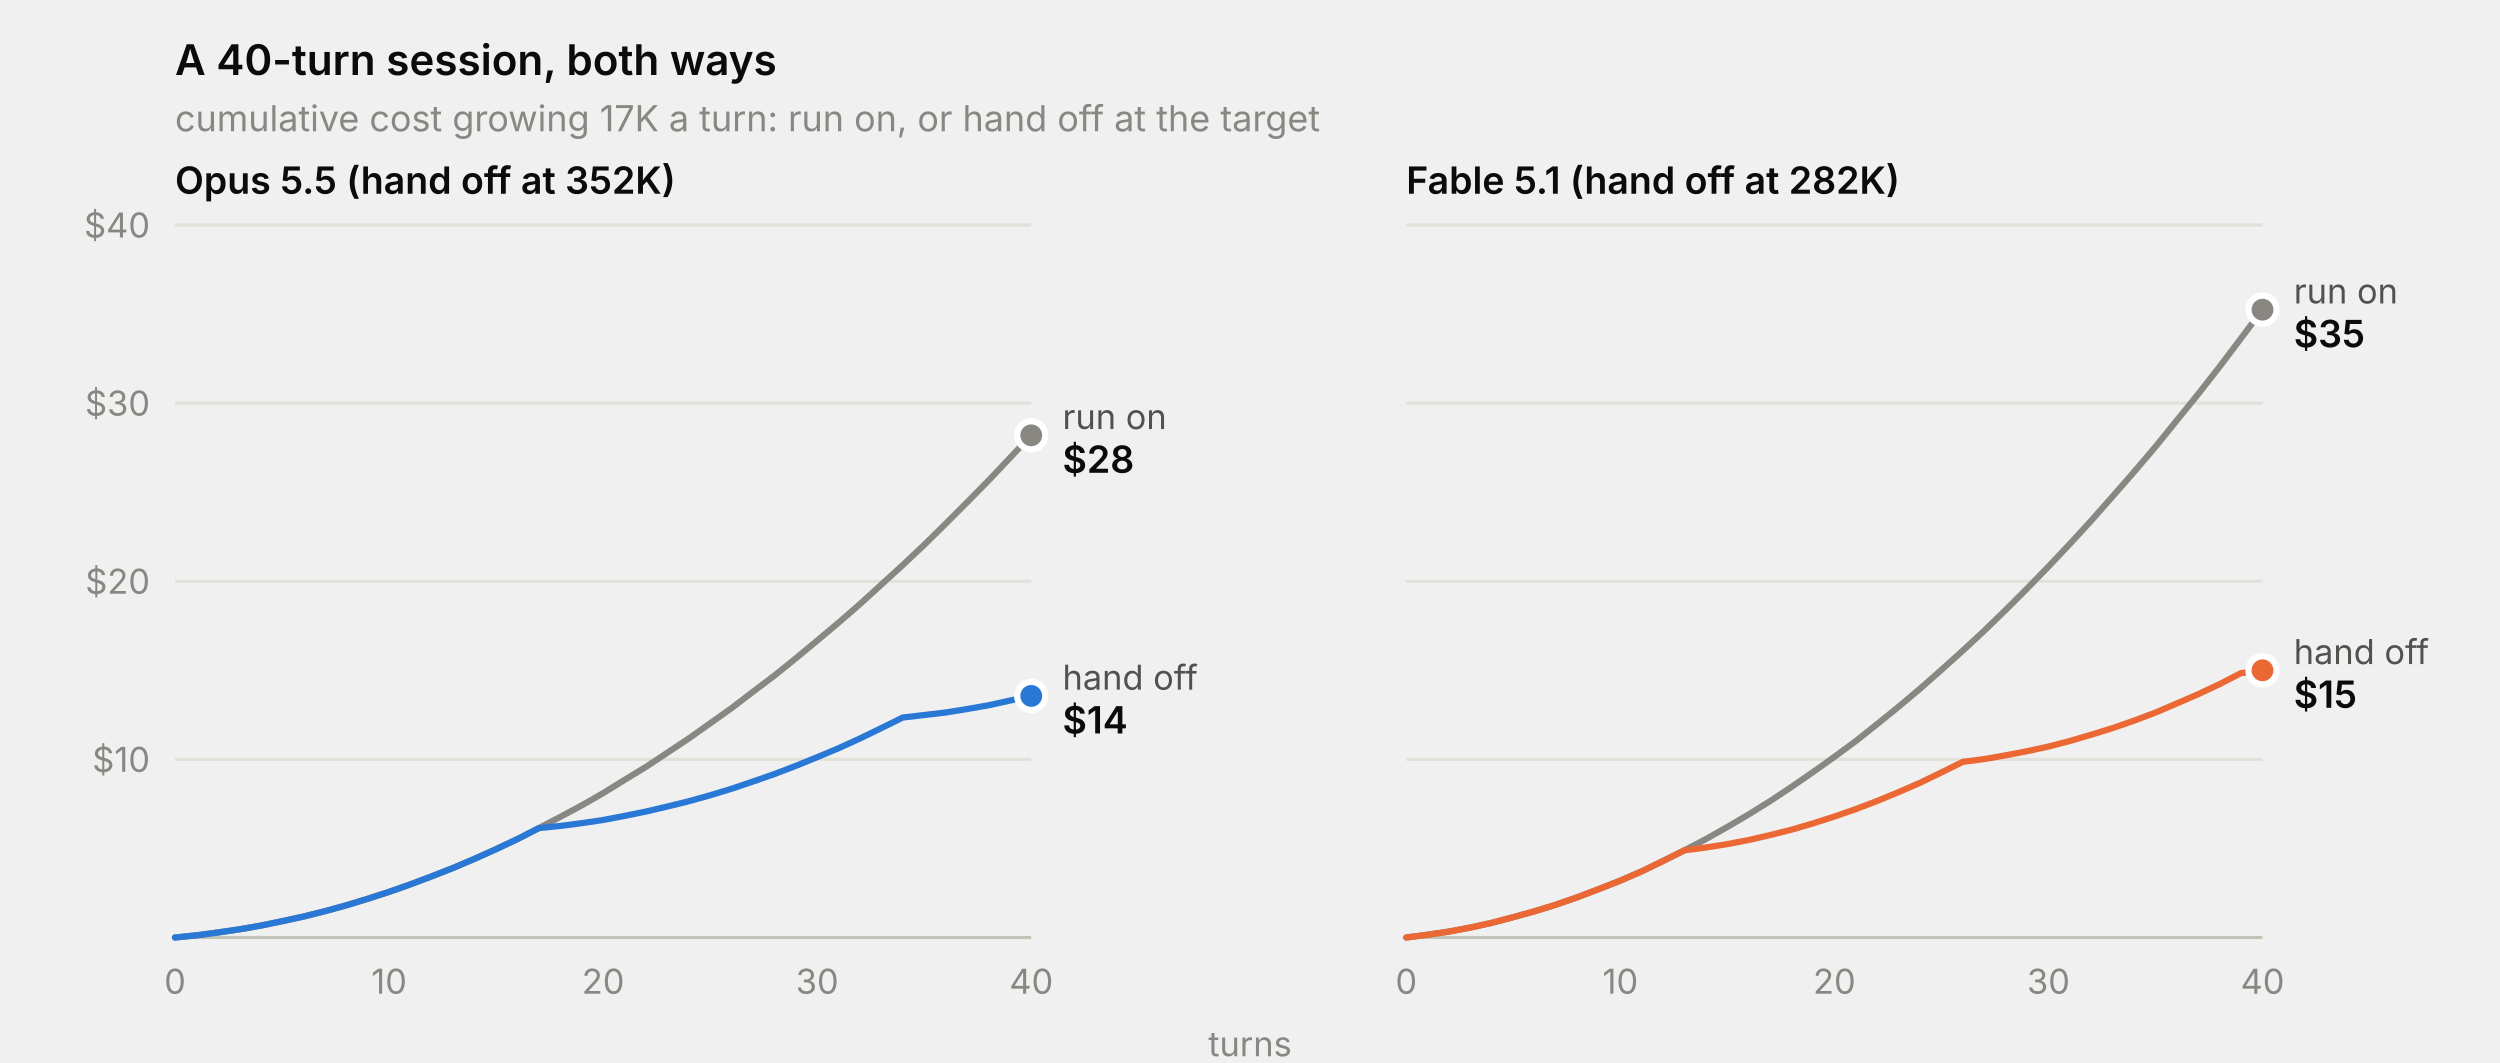
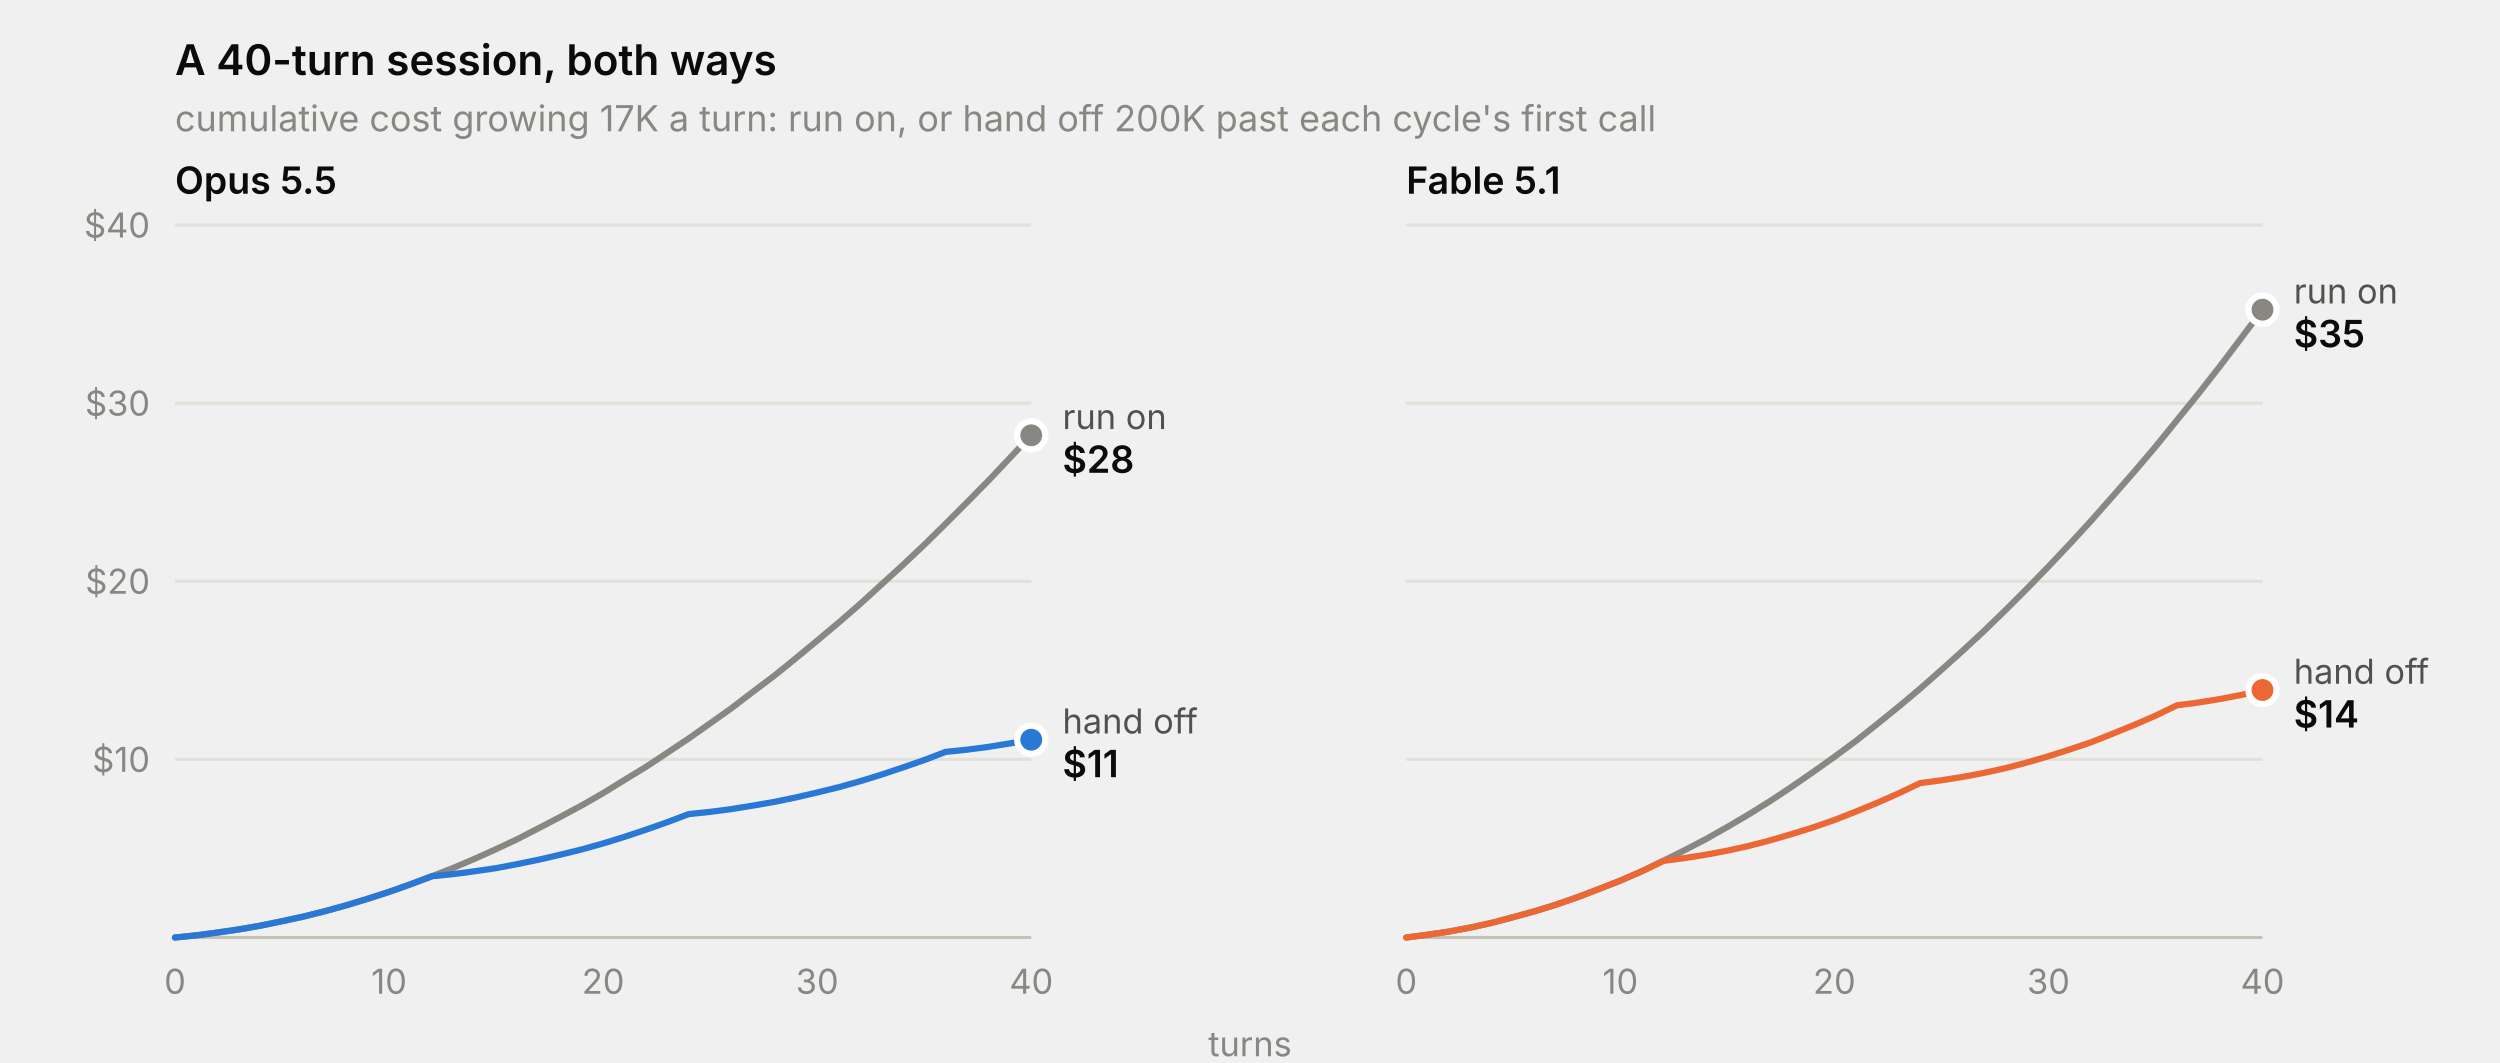
<svg xmlns="http://www.w3.org/2000/svg" width="800" height="340" viewBox="0 0 800 340" font-family="system-ui, -apple-system, Segoe UI, sans-serif">
  <text x="56" y="24" fill="#0b0b0b" font-size="13.5" text-anchor="start" font-weight="600">A 40-turn session, both ways</text>
-   <text x="56" y="42" fill="#898781" font-size="11.5" text-anchor="start">cumulative cost growing 17K a turn: run on, or hand off at the target</text>
-   <text x="56" y="62" fill="#0b0b0b" font-size="12" text-anchor="start" font-weight="600">Opus 5.5  (hand off at 352K)</text>
+   <text x="56" y="42" fill="#898781" font-size="11.5" text-anchor="start">cumulative cost growing 17K a turn: run on, or hand off 200K past each cycle's first call</text>
+   <text x="56" y="62" fill="#0b0b0b" font-size="12" text-anchor="start" font-weight="600">Opus 5.5</text>
  <line x1="56" y1="243" x2="330" y2="243" stroke="#e1e0d9" stroke-width="1" />
  <line x1="56" y1="186" x2="330" y2="186" stroke="#e1e0d9" stroke-width="1" />
  <line x1="56" y1="129" x2="330" y2="129" stroke="#e1e0d9" stroke-width="1" />
  <line x1="56" y1="72" x2="330" y2="72" stroke="#e1e0d9" stroke-width="1" />
  <line x1="56" y1="300" x2="330" y2="300" stroke="#c3c2b7" stroke-width="1" />
  <text x="56" y="318" fill="#898781" font-size="11" text-anchor="middle">0</text>
  <text x="124.5" y="318" fill="#898781" font-size="11" text-anchor="middle">10</text>
  <text x="193" y="318" fill="#898781" font-size="11" text-anchor="middle">20</text>
  <text x="261.5" y="318" fill="#898781" font-size="11" text-anchor="middle">30</text>
  <text x="330" y="318" fill="#898781" font-size="11" text-anchor="middle">40</text>
  <polyline points="56,300 62.9,299.3 69.7,298.4 76.5,297.4 83.4,296.2 90.2,294.8 97.1,293.3 103.9,291.6 110.8,289.7 117.7,287.6 124.5,285.4 131.3,283 138.2,280.4 145.1,277.7 151.9,274.8 158.8,271.7 165.6,268.5 172.4,265 179.3,261.4 186.2,257.7 193,253.8 199.8,249.6 206.7,245.4 213.5,240.9 220.4,236.3 227.2,231.5 234.1,226.6 240.9,221.4 247.8,216.2 254.6,210.7 261.5,205 268.4,199.2 275.2,193.3 282,187.1 288.9,180.8 295.8,174.3 302.6,167.6 309.4,160.8 316.3,153.8 323.1,146.6 330,139.3" fill="none" stroke="#898781" stroke-width="2" stroke-linecap="round" stroke-linejoin="round" />
-   <polyline points="56,300 62.9,299.3 69.7,298.4 76.5,297.4 83.4,296.2 90.2,294.8 97.1,293.3 103.9,291.6 110.8,289.7 117.7,287.6 124.5,285.4 131.3,283 138.2,280.4 145.1,277.7 151.9,274.8 158.8,271.7 165.6,268.5 172.4,265 179.3,264.3 186.2,263.4 193,262.4 199.8,261.1 206.7,259.7 213.5,258.1 220.4,256.4 227.2,254.5 234.1,252.4 240.9,250.1 247.8,247.7 254.6,245.1 261.5,242.3 268.4,239.4 275.2,236.3 282,233 288.9,229.6 295.8,228.8 302.6,228 309.4,226.9 316.3,225.7 323.1,224.2 330,222.7" fill="none" stroke="#2a78d6" stroke-width="2" stroke-linecap="round" stroke-linejoin="round" />
+   <polyline points="56,300 62.9,299.3 69.7,298.4 76.5,297.4 83.4,296.2 90.2,294.8 97.1,293.3 103.9,291.6 110.8,289.7 117.7,287.6 124.5,285.4 131.3,283 138.2,280.4 145.1,279.7 151.9,278.8 158.8,277.8 165.6,276.5 172.4,275.1 179.3,273.5 186.2,271.8 193,269.9 199.8,267.8 206.7,265.5 213.5,263.1 220.4,260.5 227.2,259.8 234.1,258.9 240.9,257.8 247.8,256.6 254.6,255.2 261.5,253.6 268.4,251.9 275.2,250 282,247.9 288.9,245.6 295.8,243.2 302.6,240.6 309.4,239.9 316.3,239 323.1,237.9 330,236.7" fill="none" stroke="#2a78d6" stroke-width="2" stroke-linecap="round" stroke-linejoin="round" />
  <circle cx="330" cy="139.3" r="4.5" fill="#898781" stroke="#ffffff" stroke-width="2" />
-   <circle cx="330" cy="222.7" r="4.5" fill="#2a78d6" stroke="#ffffff" stroke-width="2" />
+   <circle cx="330" cy="236.7" r="4.5" fill="#2a78d6" stroke="#ffffff" stroke-width="2" />
  <text x="340" y="137.3" fill="#52514e" font-size="11" text-anchor="start">run on</text>
  <text x="340" y="151.3" fill="#0b0b0b" font-size="12" text-anchor="start" font-weight="600">$28</text>
-   <text x="340" y="220.7" fill="#52514e" font-size="11" text-anchor="start">hand off</text>
-   <text x="340" y="234.7" fill="#0b0b0b" font-size="12" text-anchor="start" font-weight="600">$14</text>
-   <text x="450" y="62" fill="#0b0b0b" font-size="12" text-anchor="start" font-weight="600">Fable 5.1  (hand off at 282K)</text>
+   <text x="340" y="234.7" fill="#52514e" font-size="11" text-anchor="start">hand off</text>
+   <text x="340" y="248.7" fill="#0b0b0b" font-size="12" text-anchor="start" font-weight="600">$11</text>
+   <text x="450" y="62" fill="#0b0b0b" font-size="12" text-anchor="start" font-weight="600">Fable 5.1</text>
  <line x1="450" y1="243" x2="724" y2="243" stroke="#e1e0d9" stroke-width="1" />
  <line x1="450" y1="186" x2="724" y2="186" stroke="#e1e0d9" stroke-width="1" />
  <line x1="450" y1="129" x2="724" y2="129" stroke="#e1e0d9" stroke-width="1" />
  <line x1="450" y1="72" x2="724" y2="72" stroke="#e1e0d9" stroke-width="1" />
  <line x1="450" y1="300" x2="724" y2="300" stroke="#c3c2b7" stroke-width="1" />
  <text x="450" y="318" fill="#898781" font-size="11" text-anchor="middle">0</text>
  <text x="518.5" y="318" fill="#898781" font-size="11" text-anchor="middle">10</text>
  <text x="587" y="318" fill="#898781" font-size="11" text-anchor="middle">20</text>
  <text x="655.5" y="318" fill="#898781" font-size="11" text-anchor="middle">30</text>
  <text x="724" y="318" fill="#898781" font-size="11" text-anchor="middle">40</text>
  <polyline points="450,300 456.9,299.1 463.7,298.1 470.6,296.8 477.4,295.3 484.2,293.5 491.1,291.6 497.9,289.5 504.8,287.1 511.6,284.5 518.5,281.8 525.4,278.8 532.2,275.5 539,272.1 545.9,268.5 552.8,264.6 559.6,260.6 566.5,256.3 573.3,251.8 580.1,247.1 587,242.2 593.9,237.1 600.7,231.7 607.5,226.2 614.4,220.4 621.2,214.4 628.1,208.2 635,201.8 641.8,195.2 648.6,188.4 655.5,181.3 662.4,174 669.2,166.6 676,158.9 682.9,151 689.8,142.9 696.6,134.5 703.5,126 710.3,117.3 717.1,108.3 724,99.1" fill="none" stroke="#898781" stroke-width="2" stroke-linecap="round" stroke-linejoin="round" />
-   <polyline points="450,300 456.9,299.1 463.7,298.1 470.6,296.8 477.4,295.3 484.2,293.5 491.1,291.6 497.9,289.5 504.8,287.1 511.6,284.5 518.5,281.8 525.4,278.8 532.2,275.5 539,272.1 545.9,271.2 552.8,270.1 559.6,268.8 566.5,267.2 573.3,265.5 580.1,263.5 587,261.3 593.9,258.9 600.7,256.3 607.5,253.5 614.4,250.5 621.2,247.2 628.1,243.8 635,242.9 641.8,241.7 648.6,240.4 655.5,238.9 662.4,237.1 669.2,235.1 676,233 682.9,230.6 689.8,228 696.6,225.1 703.5,222.1 710.3,218.9 717.1,215.4 724,214.5" fill="none" stroke="#eb6834" stroke-width="2" stroke-linecap="round" stroke-linejoin="round" />
+   <polyline points="450,300 456.9,299.1 463.7,298.1 470.6,296.8 477.4,295.3 484.2,293.5 491.1,291.6 497.9,289.5 504.8,287.1 511.6,284.5 518.5,281.8 525.4,278.8 532.2,275.5 539,274.6 545.9,273.5 552.8,272.2 559.6,270.7 566.5,268.9 573.3,266.9 580.1,264.8 587,262.4 593.9,259.7 600.7,256.9 607.5,253.9 614.4,250.6 621.2,249.7 628.1,248.6 635,247.3 641.8,245.8 648.6,244 655.5,242 662.4,239.8 669.2,237.5 676,234.8 682.9,232 689.8,229 696.6,225.7 703.5,224.8 710.3,223.7 717.1,222.4 724,220.8" fill="none" stroke="#eb6834" stroke-width="2" stroke-linecap="round" stroke-linejoin="round" />
  <circle cx="724" cy="99.1" r="4.5" fill="#898781" stroke="#ffffff" stroke-width="2" />
-   <circle cx="724" cy="214.5" r="4.5" fill="#eb6834" stroke="#ffffff" stroke-width="2" />
+   <circle cx="724" cy="220.8" r="4.5" fill="#eb6834" stroke="#ffffff" stroke-width="2" />
  <text x="734" y="97.1" fill="#52514e" font-size="11" text-anchor="start">run on</text>
  <text x="734" y="111.1" fill="#0b0b0b" font-size="12" text-anchor="start" font-weight="600">$35</text>
-   <text x="734" y="212.5" fill="#52514e" font-size="11" text-anchor="start">hand off</text>
-   <text x="734" y="226.5" fill="#0b0b0b" font-size="12" text-anchor="start" font-weight="600">$15</text>
+   <text x="734" y="218.8" fill="#52514e" font-size="11" text-anchor="start">hand off</text>
+   <text x="734" y="232.8" fill="#0b0b0b" font-size="12" text-anchor="start" font-weight="600">$14</text>
  <text x="48" y="247" fill="#898781" font-size="11" text-anchor="end">$10</text>
  <text x="48" y="190" fill="#898781" font-size="11" text-anchor="end">$20</text>
  <text x="48" y="133" fill="#898781" font-size="11" text-anchor="end">$30</text>
  <text x="48" y="76" fill="#898781" font-size="11" text-anchor="end">$40</text>
  <text x="400" y="338" fill="#898781" font-size="11" text-anchor="middle">turns</text>
</svg>
